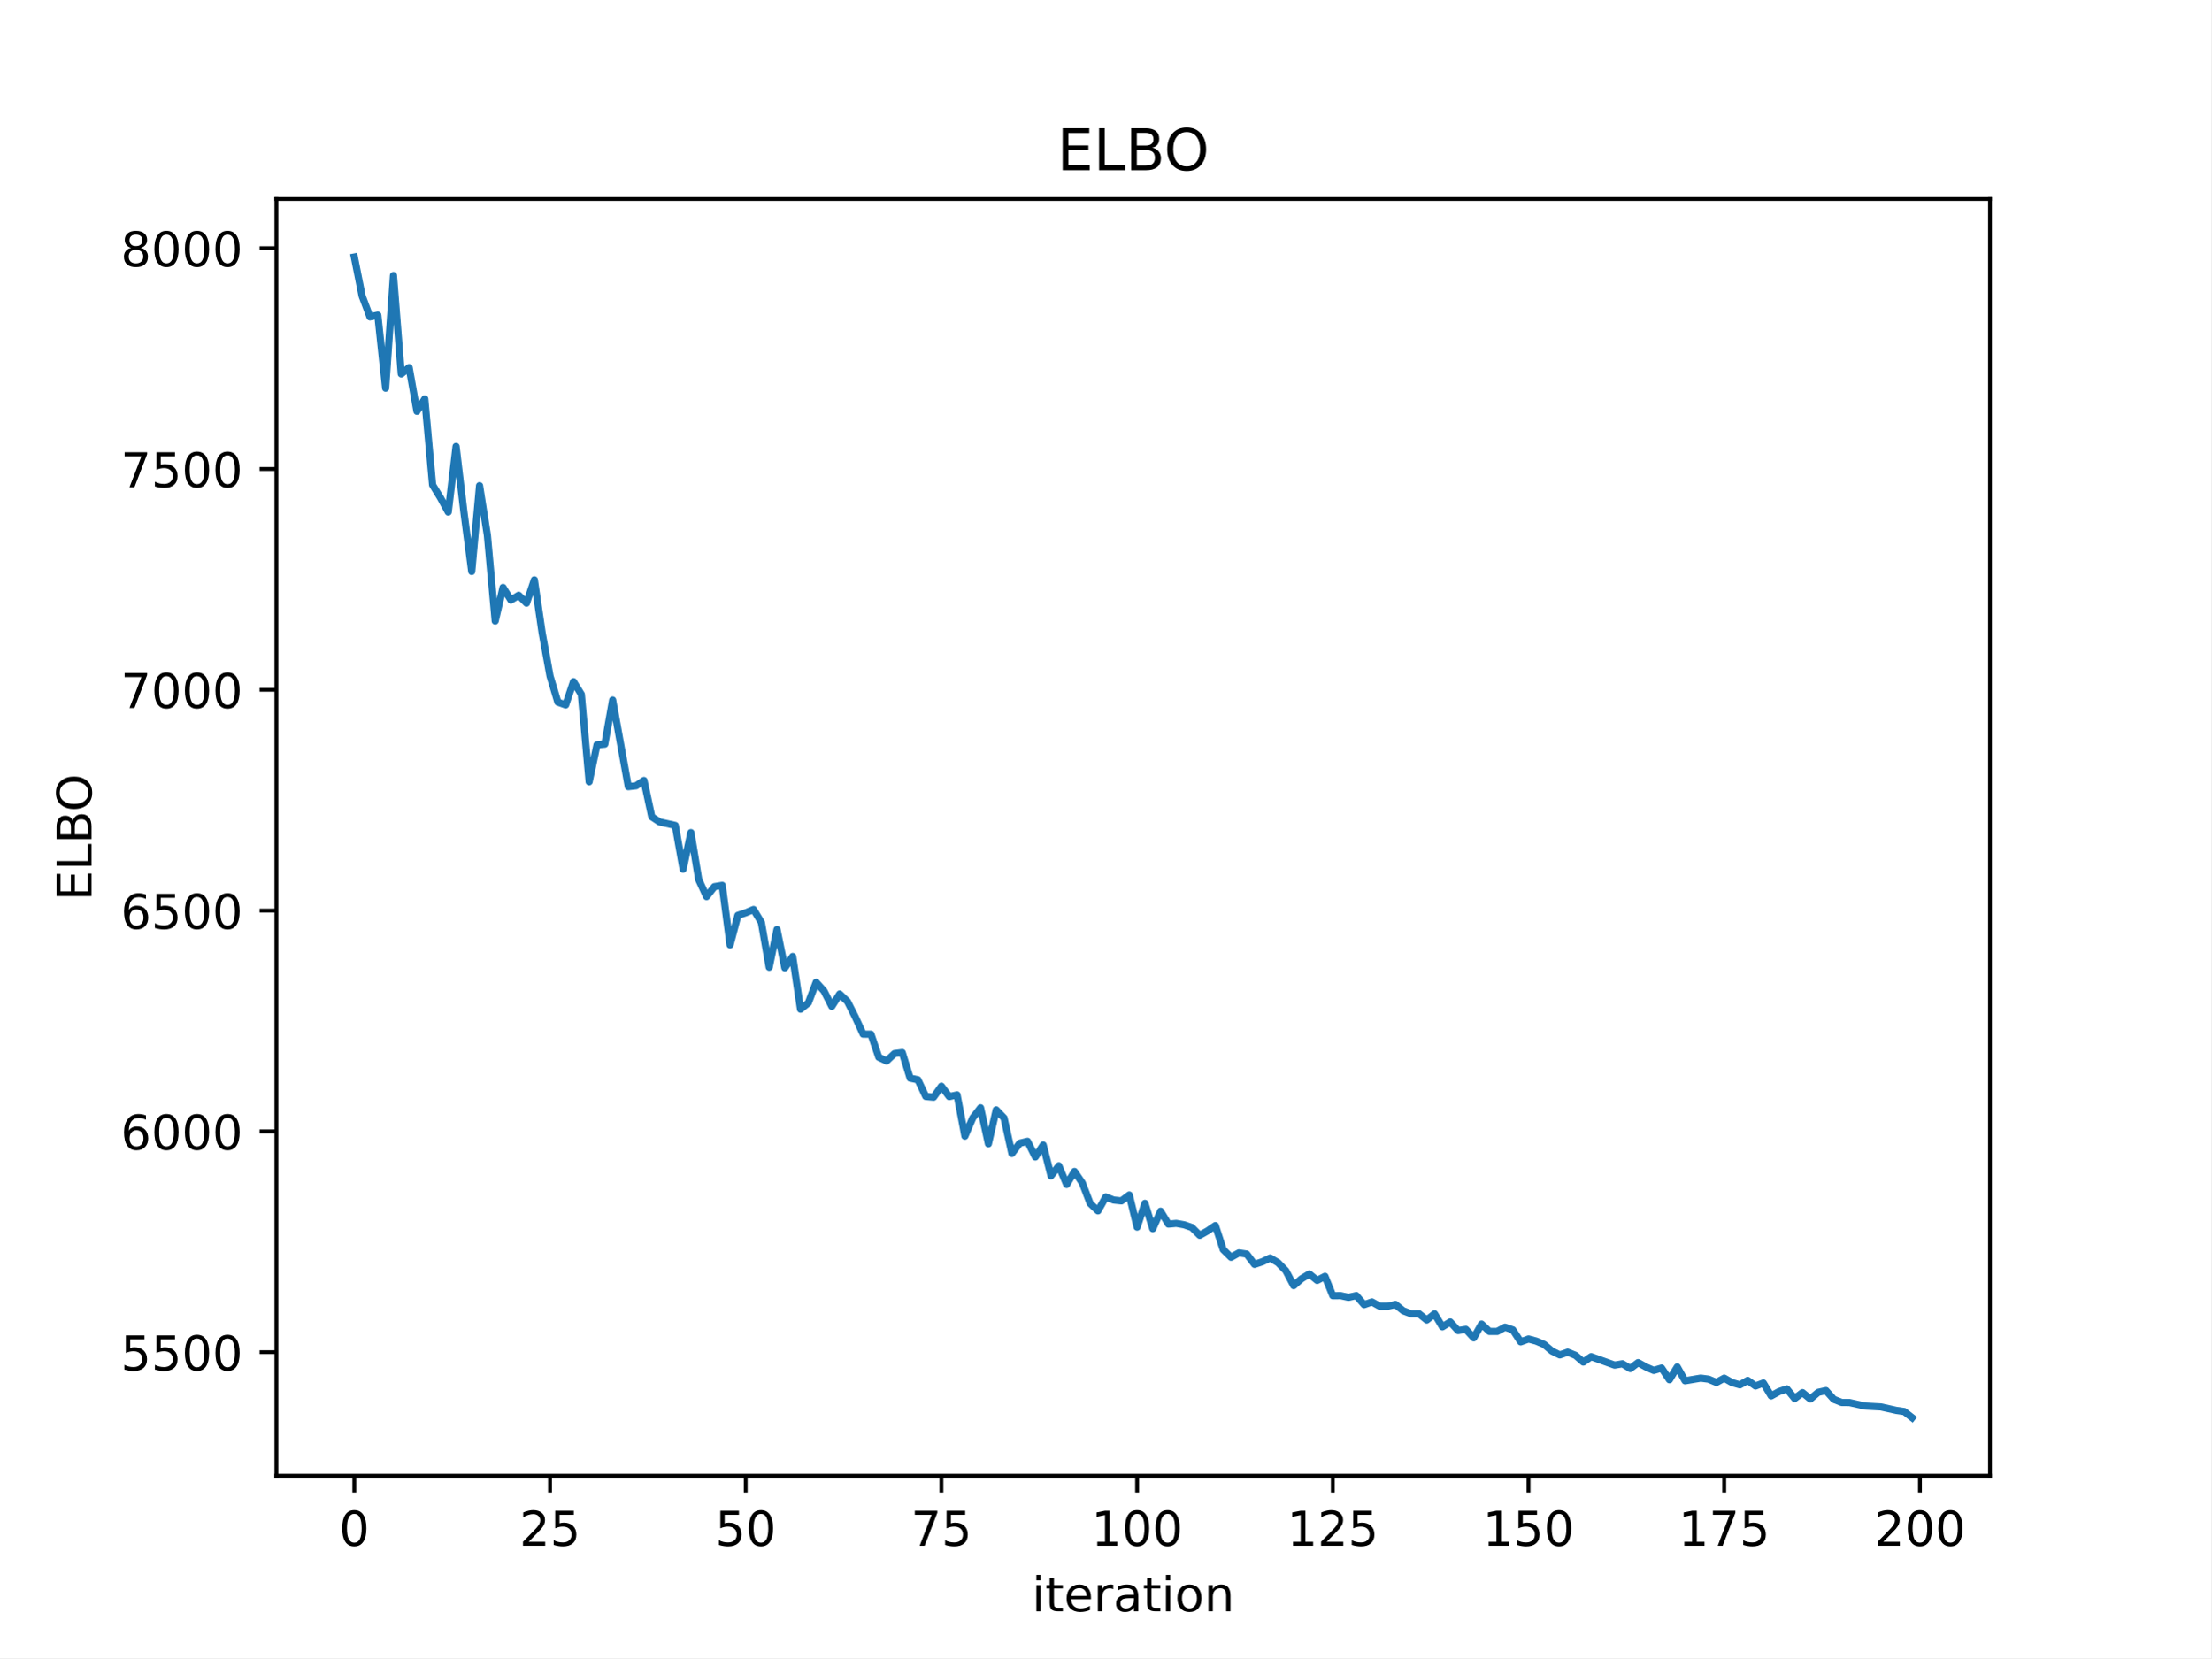
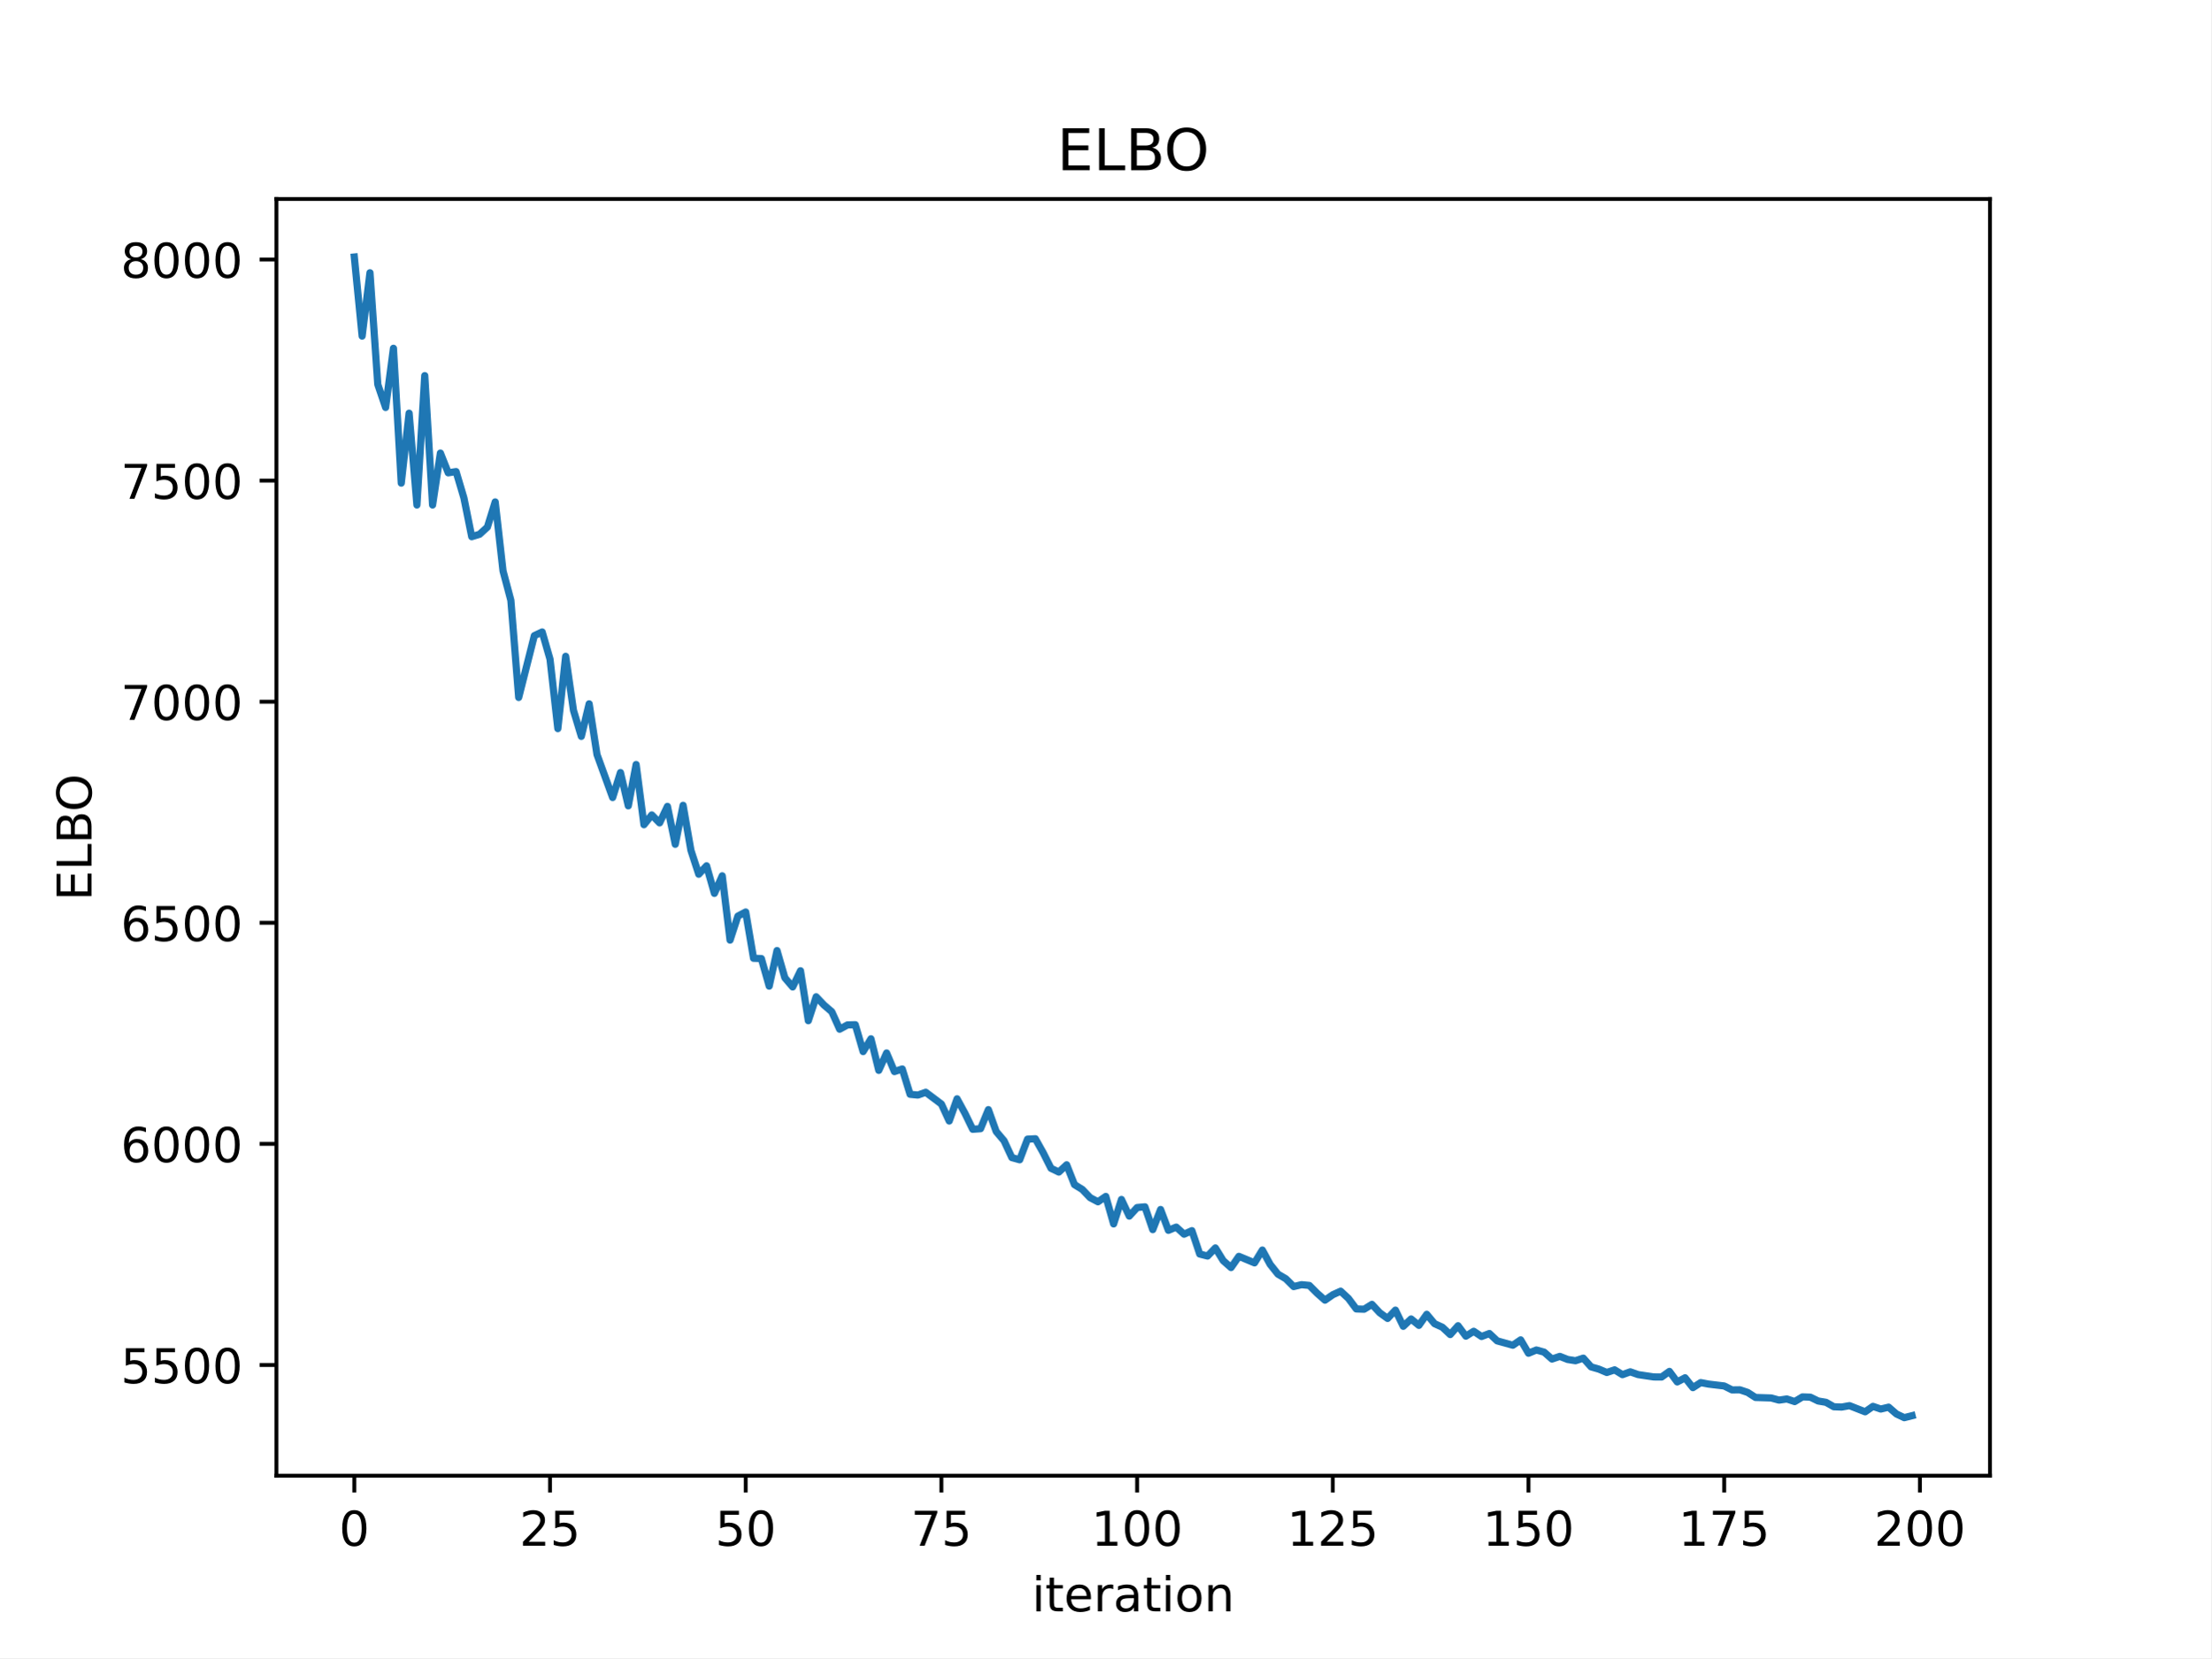
<svg xmlns="http://www.w3.org/2000/svg" xmlns:xlink="http://www.w3.org/1999/xlink" width="460.8pt" height="345.6pt" viewBox="0 0 460.8 345.6" version="1.1">
  <defs>
    <style type="text/css">*{stroke-linejoin: round; stroke-linecap: butt}</style>
  </defs>
  <g id="figure_1">
    <g id="patch_1">
      <path d="M 0 345.6  L 460.8 345.6  L 460.8 0  L 0 0  z " style="fill: #ffffff" />
    </g>
    <g id="axes_1">
      <g id="patch_2">
        <path d="M 57.6 307.584  L 414.72 307.584  L 414.72 41.472  L 57.6 41.472  z " style="fill: #ffffff" />
      </g>
      <g id="matplotlib.axis_1">
        <g id="xtick_1">
          <g id="line2d_1">
            <defs>
-               <path id="m9ee8427e25" d="M 0 0  L 0 3.5  " style="stroke: #000000; stroke-width: 0.8" />
+               <path id="mf924a2dccc" d="M 0 0  L 0 3.5  " style="stroke: #000000; stroke-width: 0.8" />
            </defs>
            <g>
-               <use xlink:href="#m9ee8427e25" x="73.833" y="307.584" style="stroke: #000000; stroke-width: 0.8" />
+               <use xlink:href="#mf924a2dccc" x="73.833" y="307.584" style="stroke: #000000; stroke-width: 0.8" />
            </g>
          </g>
          <g id="text_1">
            <g transform="translate(70.65148 322.1824) scale(0.1 -0.1)">
              <defs>
                <path id="DejaVuSans-30" d="M 2034 4250  Q 1547 4250 1301 3770  Q 1056 3291 1056 2328  Q 1056 1369 1301 889  Q 1547 409 2034 409  Q 2525 409 2770 889  Q 3016 1369 3016 2328  Q 3016 3291 2770 3770  Q 2525 4250 2034 4250  z M 2034 4750  Q 2819 4750 3233 4129  Q 3647 3509 3647 2328  Q 3647 1150 3233 529  Q 2819 -91 2034 -91  Q 1250 -91 836 529  Q 422 1150 422 2328  Q 422 3509 836 4129  Q 1250 4750 2034 4750  z " transform="scale(0.015625)" />
              </defs>
              <use xlink:href="#DejaVuSans-30" />
            </g>
          </g>
        </g>
        <g id="xtick_2">
          <g id="line2d_2">
            <g>
-               <use xlink:href="#m9ee8427e25" x="114.618" y="307.584" style="stroke: #000000; stroke-width: 0.8" />
+               <use xlink:href="#mf924a2dccc" x="114.618" y="307.584" style="stroke: #000000; stroke-width: 0.8" />
            </g>
          </g>
          <g id="text_2">
            <g transform="translate(108.256 322.1824) scale(0.1 -0.1)">
              <defs>
                <path id="DejaVuSans-32" d="M 1228 531  L 3431 531  L 3431 0  L 469 0  L 469 531  Q 828 903 1448 1529  Q 2069 2156 2228 2338  Q 2531 2678 2651 2914  Q 2772 3150 2772 3378  Q 2772 3750 2511 3984  Q 2250 4219 1831 4219  Q 1534 4219 1204 4116  Q 875 4013 500 3803  L 500 4441  Q 881 4594 1212 4672  Q 1544 4750 1819 4750  Q 2544 4750 2975 4387  Q 3406 4025 3406 3419  Q 3406 3131 3298 2873  Q 3191 2616 2906 2266  Q 2828 2175 2409 1742  Q 1991 1309 1228 531  z " transform="scale(0.015625)" />
                <path id="DejaVuSans-35" d="M 691 4666  L 3169 4666  L 3169 4134  L 1269 4134  L 1269 2991  Q 1406 3038 1543 3061  Q 1681 3084 1819 3084  Q 2600 3084 3056 2656  Q 3513 2228 3513 1497  Q 3513 744 3044 326  Q 2575 -91 1722 -91  Q 1428 -91 1123 -41  Q 819 9 494 109  L 494 744  Q 775 591 1075 516  Q 1375 441 1709 441  Q 2250 441 2565 725  Q 2881 1009 2881 1497  Q 2881 1984 2565 2268  Q 2250 2553 1709 2553  Q 1456 2553 1204 2497  Q 953 2441 691 2322  L 691 4666  z " transform="scale(0.015625)" />
              </defs>
              <use xlink:href="#DejaVuSans-32" />
              <use xlink:href="#DejaVuSans-35" transform="translate(63.62305 0)" />
            </g>
          </g>
        </g>
        <g id="xtick_3">
          <g id="line2d_3">
            <g>
-               <use xlink:href="#m9ee8427e25" x="155.404" y="307.584" style="stroke: #000000; stroke-width: 0.8" />
+               <use xlink:href="#mf924a2dccc" x="155.404" y="307.584" style="stroke: #000000; stroke-width: 0.8" />
            </g>
          </g>
          <g id="text_3">
            <g transform="translate(149.0417 322.1824) scale(0.1 -0.1)">
              <use xlink:href="#DejaVuSans-35" />
              <use xlink:href="#DejaVuSans-30" transform="translate(63.62305 0)" />
            </g>
          </g>
        </g>
        <g id="xtick_4">
          <g id="line2d_4">
            <g>
-               <use xlink:href="#m9ee8427e25" x="196.19" y="307.584" style="stroke: #000000; stroke-width: 0.8" />
+               <use xlink:href="#mf924a2dccc" x="196.19" y="307.584" style="stroke: #000000; stroke-width: 0.8" />
            </g>
          </g>
          <g id="text_4">
            <g transform="translate(189.8275 322.1824) scale(0.1 -0.1)">
              <defs>
                <path id="DejaVuSans-37" d="M 525 4666  L 3525 4666  L 3525 4397  L 1831 0  L 1172 0  L 2766 4134  L 525 4134  L 525 4666  z " transform="scale(0.015625)" />
              </defs>
              <use xlink:href="#DejaVuSans-37" />
              <use xlink:href="#DejaVuSans-35" transform="translate(63.62305 0)" />
            </g>
          </g>
        </g>
        <g id="xtick_5">
          <g id="line2d_5">
            <g>
-               <use xlink:href="#m9ee8427e25" x="236.976" y="307.584" style="stroke: #000000; stroke-width: 0.8" />
+               <use xlink:href="#mf924a2dccc" x="236.976" y="307.584" style="stroke: #000000; stroke-width: 0.8" />
            </g>
          </g>
          <g id="text_5">
            <g transform="translate(227.432 322.1824) scale(0.1 -0.1)">
              <defs>
                <path id="DejaVuSans-31" d="M 794 531  L 1825 531  L 1825 4091  L 703 3866  L 703 4441  L 1819 4666  L 2450 4666  L 2450 531  L 3481 531  L 3481 0  L 794 0  L 794 531  z " transform="scale(0.015625)" />
              </defs>
              <use xlink:href="#DejaVuSans-31" />
              <use xlink:href="#DejaVuSans-30" transform="translate(63.62305 0)" />
              <use xlink:href="#DejaVuSans-30" transform="translate(127.2461 0)" />
            </g>
          </g>
        </g>
        <g id="xtick_6">
          <g id="line2d_6">
            <g>
-               <use xlink:href="#m9ee8427e25" x="277.761" y="307.584" style="stroke: #000000; stroke-width: 0.8" />
+               <use xlink:href="#mf924a2dccc" x="277.761" y="307.584" style="stroke: #000000; stroke-width: 0.8" />
            </g>
          </g>
          <g id="text_6">
            <g transform="translate(268.2177 322.1824) scale(0.1 -0.1)">
              <use xlink:href="#DejaVuSans-31" />
              <use xlink:href="#DejaVuSans-32" transform="translate(63.62305 0)" />
              <use xlink:href="#DejaVuSans-35" transform="translate(127.2461 0)" />
            </g>
          </g>
        </g>
        <g id="xtick_7">
          <g id="line2d_7">
            <g>
-               <use xlink:href="#m9ee8427e25" x="318.547" y="307.584" style="stroke: #000000; stroke-width: 0.8" />
+               <use xlink:href="#mf924a2dccc" x="318.547" y="307.584" style="stroke: #000000; stroke-width: 0.8" />
            </g>
          </g>
          <g id="text_7">
            <g transform="translate(309.0035 322.1824) scale(0.1 -0.1)">
              <use xlink:href="#DejaVuSans-31" />
              <use xlink:href="#DejaVuSans-35" transform="translate(63.62305 0)" />
              <use xlink:href="#DejaVuSans-30" transform="translate(127.2461 0)" />
            </g>
          </g>
        </g>
        <g id="xtick_8">
          <g id="line2d_8">
            <g>
-               <use xlink:href="#m9ee8427e25" x="359.333" y="307.584" style="stroke: #000000; stroke-width: 0.8" />
+               <use xlink:href="#mf924a2dccc" x="359.333" y="307.584" style="stroke: #000000; stroke-width: 0.8" />
            </g>
          </g>
          <g id="text_8">
            <g transform="translate(349.7892 322.1824) scale(0.1 -0.1)">
              <use xlink:href="#DejaVuSans-31" />
              <use xlink:href="#DejaVuSans-37" transform="translate(63.62305 0)" />
              <use xlink:href="#DejaVuSans-35" transform="translate(127.2461 0)" />
            </g>
          </g>
        </g>
        <g id="xtick_9">
          <g id="line2d_9">
            <g>
-               <use xlink:href="#m9ee8427e25" x="400.119" y="307.584" style="stroke: #000000; stroke-width: 0.8" />
+               <use xlink:href="#mf924a2dccc" x="400.119" y="307.584" style="stroke: #000000; stroke-width: 0.8" />
            </g>
          </g>
          <g id="text_9">
            <g transform="translate(390.575 322.1824) scale(0.1 -0.1)">
              <use xlink:href="#DejaVuSans-32" />
              <use xlink:href="#DejaVuSans-30" transform="translate(63.62305 0)" />
              <use xlink:href="#DejaVuSans-30" transform="translate(127.2461 0)" />
            </g>
          </g>
        </g>
        <g id="text_10">
          <g transform="translate(215.0373 335.8606) scale(0.1 -0.1)">
            <defs>
              <path id="DejaVuSans-69" d="M 603 3500  L 1178 3500  L 1178 0  L 603 0  L 603 3500  z M 603 4863  L 1178 4863  L 1178 4134  L 603 4134  L 603 4863  z " transform="scale(0.015625)" />
              <path id="DejaVuSans-74" d="M 1172 4494  L 1172 3500  L 2356 3500  L 2356 3053  L 1172 3053  L 1172 1153  Q 1172 725 1289 603  Q 1406 481 1766 481  L 2356 481  L 2356 0  L 1766 0  Q 1100 0 847 248  Q 594 497 594 1153  L 594 3053  L 172 3053  L 172 3500  L 594 3500  L 594 4494  L 1172 4494  z " transform="scale(0.015625)" />
              <path id="DejaVuSans-65" d="M 3597 1894  L 3597 1613  L 953 1613  Q 991 1019 1311 708  Q 1631 397 2203 397  Q 2534 397 2845 478  Q 3156 559 3463 722  L 3463 178  Q 3153 47 2828 -22  Q 2503 -91 2169 -91  Q 1331 -91 842 396  Q 353 884 353 1716  Q 353 2575 817 3079  Q 1281 3584 2069 3584  Q 2775 3584 3186 3129  Q 3597 2675 3597 1894  z M 3022 2063  Q 3016 2534 2758 2815  Q 2500 3097 2075 3097  Q 1594 3097 1305 2825  Q 1016 2553 972 2059  L 3022 2063  z " transform="scale(0.015625)" />
              <path id="DejaVuSans-72" d="M 2631 2963  Q 2534 3019 2420 3045  Q 2306 3072 2169 3072  Q 1681 3072 1420 2755  Q 1159 2438 1159 1844  L 1159 0  L 581 0  L 581 3500  L 1159 3500  L 1159 2956  Q 1341 3275 1631 3429  Q 1922 3584 2338 3584  Q 2397 3584 2469 3576  Q 2541 3569 2628 3553  L 2631 2963  z " transform="scale(0.015625)" />
              <path id="DejaVuSans-61" d="M 2194 1759  Q 1497 1759 1228 1600  Q 959 1441 959 1056  Q 959 750 1161 570  Q 1363 391 1709 391  Q 2188 391 2477 730  Q 2766 1069 2766 1631  L 2766 1759  L 2194 1759  z M 3341 1997  L 3341 0  L 2766 0  L 2766 531  Q 2569 213 2275 61  Q 1981 -91 1556 -91  Q 1019 -91 701 211  Q 384 513 384 1019  Q 384 1609 779 1909  Q 1175 2209 1959 2209  L 2766 2209  L 2766 2266  Q 2766 2663 2505 2880  Q 2244 3097 1772 3097  Q 1472 3097 1187 3025  Q 903 2953 641 2809  L 641 3341  Q 956 3463 1253 3523  Q 1550 3584 1831 3584  Q 2591 3584 2966 3190  Q 3341 2797 3341 1997  z " transform="scale(0.015625)" />
              <path id="DejaVuSans-6f" d="M 1959 3097  Q 1497 3097 1228 2736  Q 959 2375 959 1747  Q 959 1119 1226 758  Q 1494 397 1959 397  Q 2419 397 2687 759  Q 2956 1122 2956 1747  Q 2956 2369 2687 2733  Q 2419 3097 1959 3097  z M 1959 3584  Q 2709 3584 3137 3096  Q 3566 2609 3566 1747  Q 3566 888 3137 398  Q 2709 -91 1959 -91  Q 1206 -91 779 398  Q 353 888 353 1747  Q 353 2609 779 3096  Q 1206 3584 1959 3584  z " transform="scale(0.015625)" />
              <path id="DejaVuSans-6e" d="M 3513 2113  L 3513 0  L 2938 0  L 2938 2094  Q 2938 2591 2744 2837  Q 2550 3084 2163 3084  Q 1697 3084 1428 2787  Q 1159 2491 1159 1978  L 1159 0  L 581 0  L 581 3500  L 1159 3500  L 1159 2956  Q 1366 3272 1645 3428  Q 1925 3584 2291 3584  Q 2894 3584 3203 3211  Q 3513 2838 3513 2113  z " transform="scale(0.015625)" />
            </defs>
            <use xlink:href="#DejaVuSans-69" />
            <use xlink:href="#DejaVuSans-74" transform="translate(27.7832 0)" />
            <use xlink:href="#DejaVuSans-65" transform="translate(66.99219 0)" />
            <use xlink:href="#DejaVuSans-72" transform="translate(128.5156 0)" />
            <use xlink:href="#DejaVuSans-61" transform="translate(169.6289 0)" />
            <use xlink:href="#DejaVuSans-74" transform="translate(230.9082 0)" />
            <use xlink:href="#DejaVuSans-69" transform="translate(270.1172 0)" />
            <use xlink:href="#DejaVuSans-6f" transform="translate(297.9004 0)" />
            <use xlink:href="#DejaVuSans-6e" transform="translate(359.082 0)" />
          </g>
        </g>
      </g>
      <g id="matplotlib.axis_2">
        <g id="ytick_1">
          <g id="line2d_10">
            <defs>
-               <path id="mfe2d74f9b6" d="M 0 0  L -3.5 0  " style="stroke: #000000; stroke-width: 0.8" />
+               <path id="m5dc6487521" d="M 0 0  L -3.5 0  " style="stroke: #000000; stroke-width: 0.8" />
            </defs>
            <g>
-               <use xlink:href="#mfe2d74f9b6" x="57.6" y="281.834" style="stroke: #000000; stroke-width: 0.8" />
+               <use xlink:href="#m5dc6487521" x="57.6" y="284.507" style="stroke: #000000; stroke-width: 0.8" />
            </g>
          </g>
          <g id="text_11">
-             <g transform="translate(25.15 285.6328) scale(0.1 -0.1)">
+             <g transform="translate(25.15 288.3063) scale(0.1 -0.1)">
              <use xlink:href="#DejaVuSans-35" />
              <use xlink:href="#DejaVuSans-35" transform="translate(63.62305 0)" />
              <use xlink:href="#DejaVuSans-30" transform="translate(127.2461 0)" />
              <use xlink:href="#DejaVuSans-30" transform="translate(190.8691 0)" />
            </g>
          </g>
        </g>
        <g id="ytick_2">
          <g id="line2d_11">
            <g>
-               <use xlink:href="#mfe2d74f9b6" x="57.6" y="235.813" style="stroke: #000000; stroke-width: 0.8" />
+               <use xlink:href="#m5dc6487521" x="57.6" y="238.423" style="stroke: #000000; stroke-width: 0.8" />
            </g>
          </g>
          <g id="text_12">
-             <g transform="translate(25.15 239.6123) scale(0.1 -0.1)">
+             <g transform="translate(25.15 242.222) scale(0.1 -0.1)">
              <defs>
                <path id="DejaVuSans-36" d="M 2113 2584  Q 1688 2584 1439 2293  Q 1191 2003 1191 1497  Q 1191 994 1439 701  Q 1688 409 2113 409  Q 2538 409 2786 701  Q 3034 994 3034 1497  Q 3034 2003 2786 2293  Q 2538 2584 2113 2584  z M 3366 4563  L 3366 3988  Q 3128 4100 2886 4159  Q 2644 4219 2406 4219  Q 1781 4219 1451 3797  Q 1122 3375 1075 2522  Q 1259 2794 1537 2939  Q 1816 3084 2150 3084  Q 2853 3084 3261 2657  Q 3669 2231 3669 1497  Q 3669 778 3244 343  Q 2819 -91 2113 -91  Q 1303 -91 875 529  Q 447 1150 447 2328  Q 447 3434 972 4092  Q 1497 4750 2381 4750  Q 2619 4750 2861 4703  Q 3103 4656 3366 4563  z " transform="scale(0.015625)" />
              </defs>
              <use xlink:href="#DejaVuSans-36" />
              <use xlink:href="#DejaVuSans-30" transform="translate(63.62305 0)" />
              <use xlink:href="#DejaVuSans-30" transform="translate(127.2461 0)" />
              <use xlink:href="#DejaVuSans-30" transform="translate(190.8691 0)" />
            </g>
          </g>
        </g>
        <g id="ytick_3">
          <g id="line2d_12">
            <g>
-               <use xlink:href="#mfe2d74f9b6" x="57.6" y="189.792" style="stroke: #000000; stroke-width: 0.8" />
+               <use xlink:href="#m5dc6487521" x="57.6" y="192.338" style="stroke: #000000; stroke-width: 0.8" />
            </g>
          </g>
          <g id="text_13">
-             <g transform="translate(25.15 193.5917) scale(0.1 -0.1)">
+             <g transform="translate(25.15 196.1377) scale(0.1 -0.1)">
              <use xlink:href="#DejaVuSans-36" />
              <use xlink:href="#DejaVuSans-35" transform="translate(63.62305 0)" />
              <use xlink:href="#DejaVuSans-30" transform="translate(127.2461 0)" />
              <use xlink:href="#DejaVuSans-30" transform="translate(190.8691 0)" />
            </g>
          </g>
        </g>
        <g id="ytick_4">
          <g id="line2d_13">
            <g>
-               <use xlink:href="#mfe2d74f9b6" x="57.6" y="143.772" style="stroke: #000000; stroke-width: 0.8" />
+               <use xlink:href="#m5dc6487521" x="57.6" y="146.254" style="stroke: #000000; stroke-width: 0.8" />
            </g>
          </g>
          <g id="text_14">
-             <g transform="translate(25.15 147.5711) scale(0.1 -0.1)">
+             <g transform="translate(25.15 150.0534) scale(0.1 -0.1)">
              <use xlink:href="#DejaVuSans-37" />
              <use xlink:href="#DejaVuSans-30" transform="translate(63.62305 0)" />
              <use xlink:href="#DejaVuSans-30" transform="translate(127.2461 0)" />
              <use xlink:href="#DejaVuSans-30" transform="translate(190.8691 0)" />
            </g>
          </g>
        </g>
        <g id="ytick_5">
          <g id="line2d_14">
            <g>
-               <use xlink:href="#mfe2d74f9b6" x="57.6" y="97.751" style="stroke: #000000; stroke-width: 0.8" />
+               <use xlink:href="#m5dc6487521" x="57.6" y="100.17" style="stroke: #000000; stroke-width: 0.8" />
            </g>
          </g>
          <g id="text_15">
-             <g transform="translate(25.15 101.5506) scale(0.1 -0.1)">
+             <g transform="translate(25.15 103.969) scale(0.1 -0.1)">
              <use xlink:href="#DejaVuSans-37" />
              <use xlink:href="#DejaVuSans-35" transform="translate(63.62305 0)" />
              <use xlink:href="#DejaVuSans-30" transform="translate(127.2461 0)" />
              <use xlink:href="#DejaVuSans-30" transform="translate(190.8691 0)" />
            </g>
          </g>
        </g>
        <g id="ytick_6">
          <g id="line2d_15">
            <g>
-               <use xlink:href="#mfe2d74f9b6" x="57.6" y="51.731" style="stroke: #000000; stroke-width: 0.8" />
+               <use xlink:href="#m5dc6487521" x="57.6" y="54.086" style="stroke: #000000; stroke-width: 0.8" />
            </g>
          </g>
          <g id="text_16">
-             <g transform="translate(25.15 55.53004) scale(0.1 -0.1)">
+             <g transform="translate(25.15 57.88472) scale(0.1 -0.1)">
              <defs>
                <path id="DejaVuSans-38" d="M 2034 2216  Q 1584 2216 1326 1975  Q 1069 1734 1069 1313  Q 1069 891 1326 650  Q 1584 409 2034 409  Q 2484 409 2743 651  Q 3003 894 3003 1313  Q 3003 1734 2745 1975  Q 2488 2216 2034 2216  z M 1403 2484  Q 997 2584 770 2862  Q 544 3141 544 3541  Q 544 4100 942 4425  Q 1341 4750 2034 4750  Q 2731 4750 3128 4425  Q 3525 4100 3525 3541  Q 3525 3141 3298 2862  Q 3072 2584 2669 2484  Q 3125 2378 3379 2068  Q 3634 1759 3634 1313  Q 3634 634 3220 271  Q 2806 -91 2034 -91  Q 1263 -91 848 271  Q 434 634 434 1313  Q 434 1759 690 2068  Q 947 2378 1403 2484  z M 1172 3481  Q 1172 3119 1398 2916  Q 1625 2713 2034 2713  Q 2441 2713 2670 2916  Q 2900 3119 2900 3481  Q 2900 3844 2670 4047  Q 2441 4250 2034 4250  Q 1625 4250 1398 4047  Q 1172 3844 1172 3481  z " transform="scale(0.015625)" />
              </defs>
              <use xlink:href="#DejaVuSans-38" />
              <use xlink:href="#DejaVuSans-30" transform="translate(63.62305 0)" />
              <use xlink:href="#DejaVuSans-30" transform="translate(127.2461 0)" />
              <use xlink:href="#DejaVuSans-30" transform="translate(190.8691 0)" />
            </g>
          </g>
        </g>
        <g id="text_17">
          <g transform="translate(19.07031 187.7522) rotate(-90) scale(0.1 -0.1)">
            <defs>
              <path id="DejaVuSans-45" d="M 628 4666  L 3578 4666  L 3578 4134  L 1259 4134  L 1259 2753  L 3481 2753  L 3481 2222  L 1259 2222  L 1259 531  L 3634 531  L 3634 0  L 628 0  L 628 4666  z " transform="scale(0.015625)" />
              <path id="DejaVuSans-4c" d="M 628 4666  L 1259 4666  L 1259 531  L 3531 531  L 3531 0  L 628 0  L 628 4666  z " transform="scale(0.015625)" />
              <path id="DejaVuSans-42" d="M 1259 2228  L 1259 519  L 2272 519  Q 2781 519 3026 730  Q 3272 941 3272 1375  Q 3272 1813 3026 2020  Q 2781 2228 2272 2228  L 1259 2228  z M 1259 4147  L 1259 2741  L 2194 2741  Q 2656 2741 2882 2914  Q 3109 3088 3109 3444  Q 3109 3797 2882 3972  Q 2656 4147 2194 4147  L 1259 4147  z M 628 4666  L 2241 4666  Q 2963 4666 3353 4366  Q 3744 4066 3744 3513  Q 3744 3084 3544 2831  Q 3344 2578 2956 2516  Q 3422 2416 3680 2098  Q 3938 1781 3938 1306  Q 3938 681 3513 340  Q 3088 0 2303 0  L 628 0  L 628 4666  z " transform="scale(0.015625)" />
              <path id="DejaVuSans-4f" d="M 2522 4238  Q 1834 4238 1429 3725  Q 1025 3213 1025 2328  Q 1025 1447 1429 934  Q 1834 422 2522 422  Q 3209 422 3611 934  Q 4013 1447 4013 2328  Q 4013 3213 3611 3725  Q 3209 4238 2522 4238  z M 2522 4750  Q 3503 4750 4090 4092  Q 4678 3434 4678 2328  Q 4678 1225 4090 567  Q 3503 -91 2522 -91  Q 1538 -91 948 565  Q 359 1222 359 2328  Q 359 3434 948 4092  Q 1538 4750 2522 4750  z " transform="scale(0.015625)" />
            </defs>
            <use xlink:href="#DejaVuSans-45" />
            <use xlink:href="#DejaVuSans-4c" transform="translate(63.18359 0)" />
            <use xlink:href="#DejaVuSans-42" transform="translate(118.8965 0)" />
            <use xlink:href="#DejaVuSans-4f" transform="translate(185.75 0)" />
          </g>
        </g>
      </g>
      <g id="line2d_16">
-         <path d="M 73.833 53.568  L 75.464 61.702  L 77.096 66.046  L 78.727 65.668  L 80.358 80.902  L 81.99 57.417  L 83.621 77.934  L 85.253 76.607  L 86.884 85.724  L 88.516 83.144  L 90.147 101.071  L 91.778 103.739  L 93.41 106.725  L 95.041 93.049  L 96.673 106.738  L 98.304 119.105  L 99.936 101.225  L 101.567 111.582  L 103.198 129.435  L 104.83 122.442  L 106.461 125.066  L 108.093 124.074  L 109.724 125.706  L 111.356 120.86  L 112.987 131.964  L 114.618 140.899  L 116.25 146.343  L 117.881 146.925  L 119.513 142.069  L 121.144 144.725  L 122.776 162.943  L 124.407 155.244  L 126.038 155.095  L 127.67 145.91  L 130.933 163.966  L 132.564 163.78  L 134.196 162.669  L 135.827 170.241  L 137.458 171.316  L 140.721 172.038  L 142.353 181.161  L 143.984 173.535  L 145.616 183.348  L 147.247 186.882  L 148.879 184.804  L 150.51 184.531  L 152.141 196.951  L 153.773 190.79  L 155.404 190.249  L 157.036 189.559  L 158.667 192.26  L 160.299 201.608  L 161.93 193.729  L 163.561 201.74  L 165.193 199.355  L 166.824 210.351  L 168.456 209.037  L 170.087 204.735  L 171.719 206.553  L 173.35 209.762  L 174.981 207.185  L 176.613 208.739  L 178.244 211.98  L 179.876 215.545  L 181.507 215.563  L 183.139 220.368  L 184.77 221.145  L 186.401 219.602  L 188.033 219.391  L 189.664 224.712  L 191.296 225.06  L 192.927 228.537  L 194.559 228.691  L 196.19 226.395  L 197.821 228.566  L 199.453 228.213  L 201.084 236.807  L 202.716 233.013  L 204.347 230.9  L 205.979 238.407  L 207.61 231.332  L 209.241 233.028  L 210.873 240.43  L 212.504 238.28  L 214.136 237.88  L 215.767 241.148  L 217.399 238.658  L 219.03 245.071  L 220.661 242.988  L 222.293 246.889  L 223.924 244.168  L 225.556 246.565  L 227.187 250.831  L 228.819 252.38  L 230.45 249.482  L 232.081 250.13  L 233.713 250.303  L 235.344 249.073  L 236.976 255.769  L 238.607 250.812  L 240.239 256.099  L 241.87 252.455  L 243.501 255.145  L 245.133 254.993  L 246.764 255.285  L 248.396 255.846  L 250.027 257.479  L 251.659 256.56  L 253.29 255.446  L 254.921 260.458  L 256.553 262.06  L 258.184 261.143  L 259.816 261.384  L 261.447 263.531  L 263.079 262.987  L 264.71 262.209  L 266.341 263.178  L 267.973 264.855  L 269.604 267.966  L 271.236 266.538  L 272.867 265.535  L 274.499 266.877  L 276.13 266.032  L 277.761 270.068  L 279.393 270.055  L 281.024 270.413  L 282.656 270.043  L 284.287 271.937  L 285.919 271.368  L 287.55 272.272  L 289.181 272.268  L 290.813 271.89  L 292.444 273.213  L 294.076 273.83  L 295.707 273.813  L 297.339 275.13  L 298.97 273.842  L 300.601 276.554  L 302.233 275.54  L 303.864 277.337  L 305.496 277.082  L 307.127 278.849  L 308.759 275.982  L 310.39 277.513  L 312.021 277.517  L 313.653 276.63  L 315.284 277.19  L 316.916 279.685  L 318.547 279.089  L 320.179 279.539  L 321.81 280.236  L 323.441 281.612  L 325.073 282.41  L 326.704 281.84  L 328.336 282.496  L 329.967 283.899  L 331.599 282.775  L 336.493 284.537  L 338.124 284.256  L 339.756 285.255  L 341.387 284.015  L 343.019 284.925  L 344.65 285.642  L 346.282 285.149  L 347.913 287.581  L 349.544 284.91  L 351.176 287.802  L 354.439 287.244  L 356.07 287.464  L 357.702 288.149  L 359.333 287.249  L 360.964 288.181  L 362.596 288.648  L 364.227 287.722  L 365.859 288.89  L 367.49 288.266  L 369.122 290.958  L 370.753 290.053  L 372.384 289.491  L 374.016 291.502  L 375.647 290.265  L 377.279 291.605  L 378.91 290.215  L 380.542 289.846  L 382.173 291.674  L 383.804 292.325  L 385.436 292.342  L 388.699 293.074  L 391.962 293.25  L 395.224 293.981  L 396.856 294.216  L 398.487 295.488  L 398.487 295.488  " clip-path="url(#pdec3a2f0ea)" style="fill: none; stroke: #1f77b4; stroke-width: 1.5; stroke-linecap: square" />
+         <path d="M 73.833 53.568  L 75.464 70.045  L 77.096 56.847  L 78.727 80.129  L 80.358 84.922  L 81.99 72.595  L 83.621 100.693  L 85.253 86.118  L 86.884 105.252  L 88.516 78.29  L 90.147 105.252  L 91.778 94.429  L 93.41 98.548  L 95.041 98.292  L 96.673 103.778  L 98.304 111.854  L 99.936 111.36  L 101.567 109.872  L 103.198 104.615  L 104.83 119.006  L 106.461 125.128  L 108.093 145.369  L 111.356 132.486  L 112.987 131.724  L 114.618 137.387  L 116.25 151.86  L 117.881 136.795  L 119.513 148.081  L 121.144 153.48  L 122.776 146.697  L 124.407 157.263  L 127.67 166.228  L 129.301 161.022  L 130.933 167.961  L 132.564 159.343  L 134.196 171.899  L 135.827 169.857  L 137.458 171.519  L 139.09 168.075  L 140.721 175.974  L 142.353 167.851  L 143.984 177.227  L 145.616 182.213  L 147.247 180.463  L 148.879 186.213  L 150.51 182.547  L 152.141 195.948  L 153.773 190.947  L 155.404 190.09  L 157.036 199.735  L 158.667 199.796  L 160.299 205.543  L 161.93 198.13  L 163.561 203.801  L 165.193 205.71  L 166.824 202.34  L 168.456 212.748  L 170.087 207.762  L 171.719 209.485  L 173.35 210.883  L 174.981 214.517  L 176.613 213.629  L 178.244 213.585  L 179.876 219.185  L 181.507 216.521  L 183.139 223.102  L 184.77 219.476  L 186.401 223.351  L 188.033 222.812  L 189.664 228.085  L 191.296 228.245  L 192.927 227.666  L 196.19 230.117  L 197.821 233.657  L 199.453 229.028  L 201.084 232.025  L 202.716 235.38  L 204.347 235.259  L 205.979 231.285  L 207.61 235.842  L 209.241 237.766  L 210.873 241.281  L 212.504 241.738  L 214.136 237.437  L 215.767 237.352  L 217.399 240.266  L 219.03 243.513  L 220.661 244.296  L 222.293 242.782  L 223.924 246.92  L 225.556 247.921  L 227.187 249.634  L 228.819 250.492  L 230.45 249.376  L 232.081 255.107  L 233.713 250.009  L 235.344 253.48  L 236.976 251.693  L 238.607 251.544  L 240.239 256.299  L 241.87 252.097  L 243.501 256.444  L 245.133 255.767  L 246.764 257.245  L 248.396 256.513  L 250.027 261.382  L 251.659 261.8  L 253.29 260.112  L 254.921 262.763  L 256.553 264.206  L 258.184 261.863  L 261.447 263.222  L 263.079 260.55  L 264.71 263.548  L 266.341 265.585  L 267.973 266.539  L 269.604 268.164  L 271.236 267.769  L 272.867 267.927  L 274.499 269.557  L 276.13 271  L 277.761 269.864  L 279.393 269.127  L 281.024 270.642  L 282.656 272.825  L 284.287 272.884  L 285.919 271.875  L 287.55 273.628  L 289.181 274.804  L 290.813 273.07  L 292.444 276.444  L 294.076 274.917  L 295.707 276.252  L 297.339 273.949  L 298.97 275.9  L 300.601 276.641  L 302.233 278.168  L 303.864 276.327  L 305.496 278.504  L 307.127 277.48  L 308.759 278.575  L 310.39 277.948  L 312.021 279.483  L 315.284 280.391  L 316.916 279.273  L 318.547 282.063  L 320.179 281.382  L 321.81 281.836  L 323.441 283.274  L 325.073 282.713  L 326.704 283.361  L 328.336 283.622  L 329.967 283.083  L 331.599 284.907  L 333.23 285.38  L 334.862 286.07  L 336.493 285.522  L 338.124 286.529  L 339.756 285.933  L 341.387 286.512  L 344.65 287.002  L 346.282 287.017  L 347.913 285.846  L 349.544 288.041  L 351.176 287.174  L 352.807 289.229  L 354.439 288.178  L 356.07 288.492  L 359.333 288.882  L 360.964 289.704  L 362.596 289.681  L 364.227 290.229  L 365.859 291.282  L 369.122 291.383  L 370.753 291.831  L 372.384 291.593  L 374.016 292.134  L 375.647 291.159  L 377.279 291.217  L 378.91 292.012  L 380.542 292.29  L 382.173 293.216  L 383.804 293.28  L 385.436 292.984  L 388.699 294.266  L 390.33 293.133  L 391.962 293.692  L 393.593 293.297  L 395.224 294.717  L 396.856 295.488  L 398.487 295.074  L 398.487 295.074  " clip-path="url(#p45c29b7482)" style="fill: none; stroke: #1f77b4; stroke-width: 1.5; stroke-linecap: square" />
      </g>
      <g id="patch_3">
        <path d="M 57.6 307.584  L 57.6 41.472  " style="fill: none; stroke: #000000; stroke-width: 0.8; stroke-linejoin: miter; stroke-linecap: square" />
      </g>
      <g id="patch_4">
        <path d="M 414.72 307.584  L 414.72 41.472  " style="fill: none; stroke: #000000; stroke-width: 0.8; stroke-linejoin: miter; stroke-linecap: square" />
      </g>
      <g id="patch_5">
        <path d="M 57.6 307.584  L 414.72 307.584  " style="fill: none; stroke: #000000; stroke-width: 0.8; stroke-linejoin: miter; stroke-linecap: square" />
      </g>
      <g id="patch_6">
        <path d="M 57.6 41.472  L 414.72 41.472  " style="fill: none; stroke: #000000; stroke-width: 0.8; stroke-linejoin: miter; stroke-linecap: square" />
      </g>
      <g id="text_18">
        <g transform="translate(220.2909 35.472) scale(0.12 -0.12)">
          <use xlink:href="#DejaVuSans-45" />
          <use xlink:href="#DejaVuSans-4c" transform="translate(63.18359 0)" />
          <use xlink:href="#DejaVuSans-42" transform="translate(118.8965 0)" />
          <use xlink:href="#DejaVuSans-4f" transform="translate(185.75 0)" />
        </g>
      </g>
    </g>
  </g>
  <defs>
-     <clipPath id="pdec3a2f0ea">
+     <clipPath id="p45c29b7482">
      <rect x="57.6" y="41.472" width="357.12" height="266.112" />
    </clipPath>
  </defs>
</svg>
